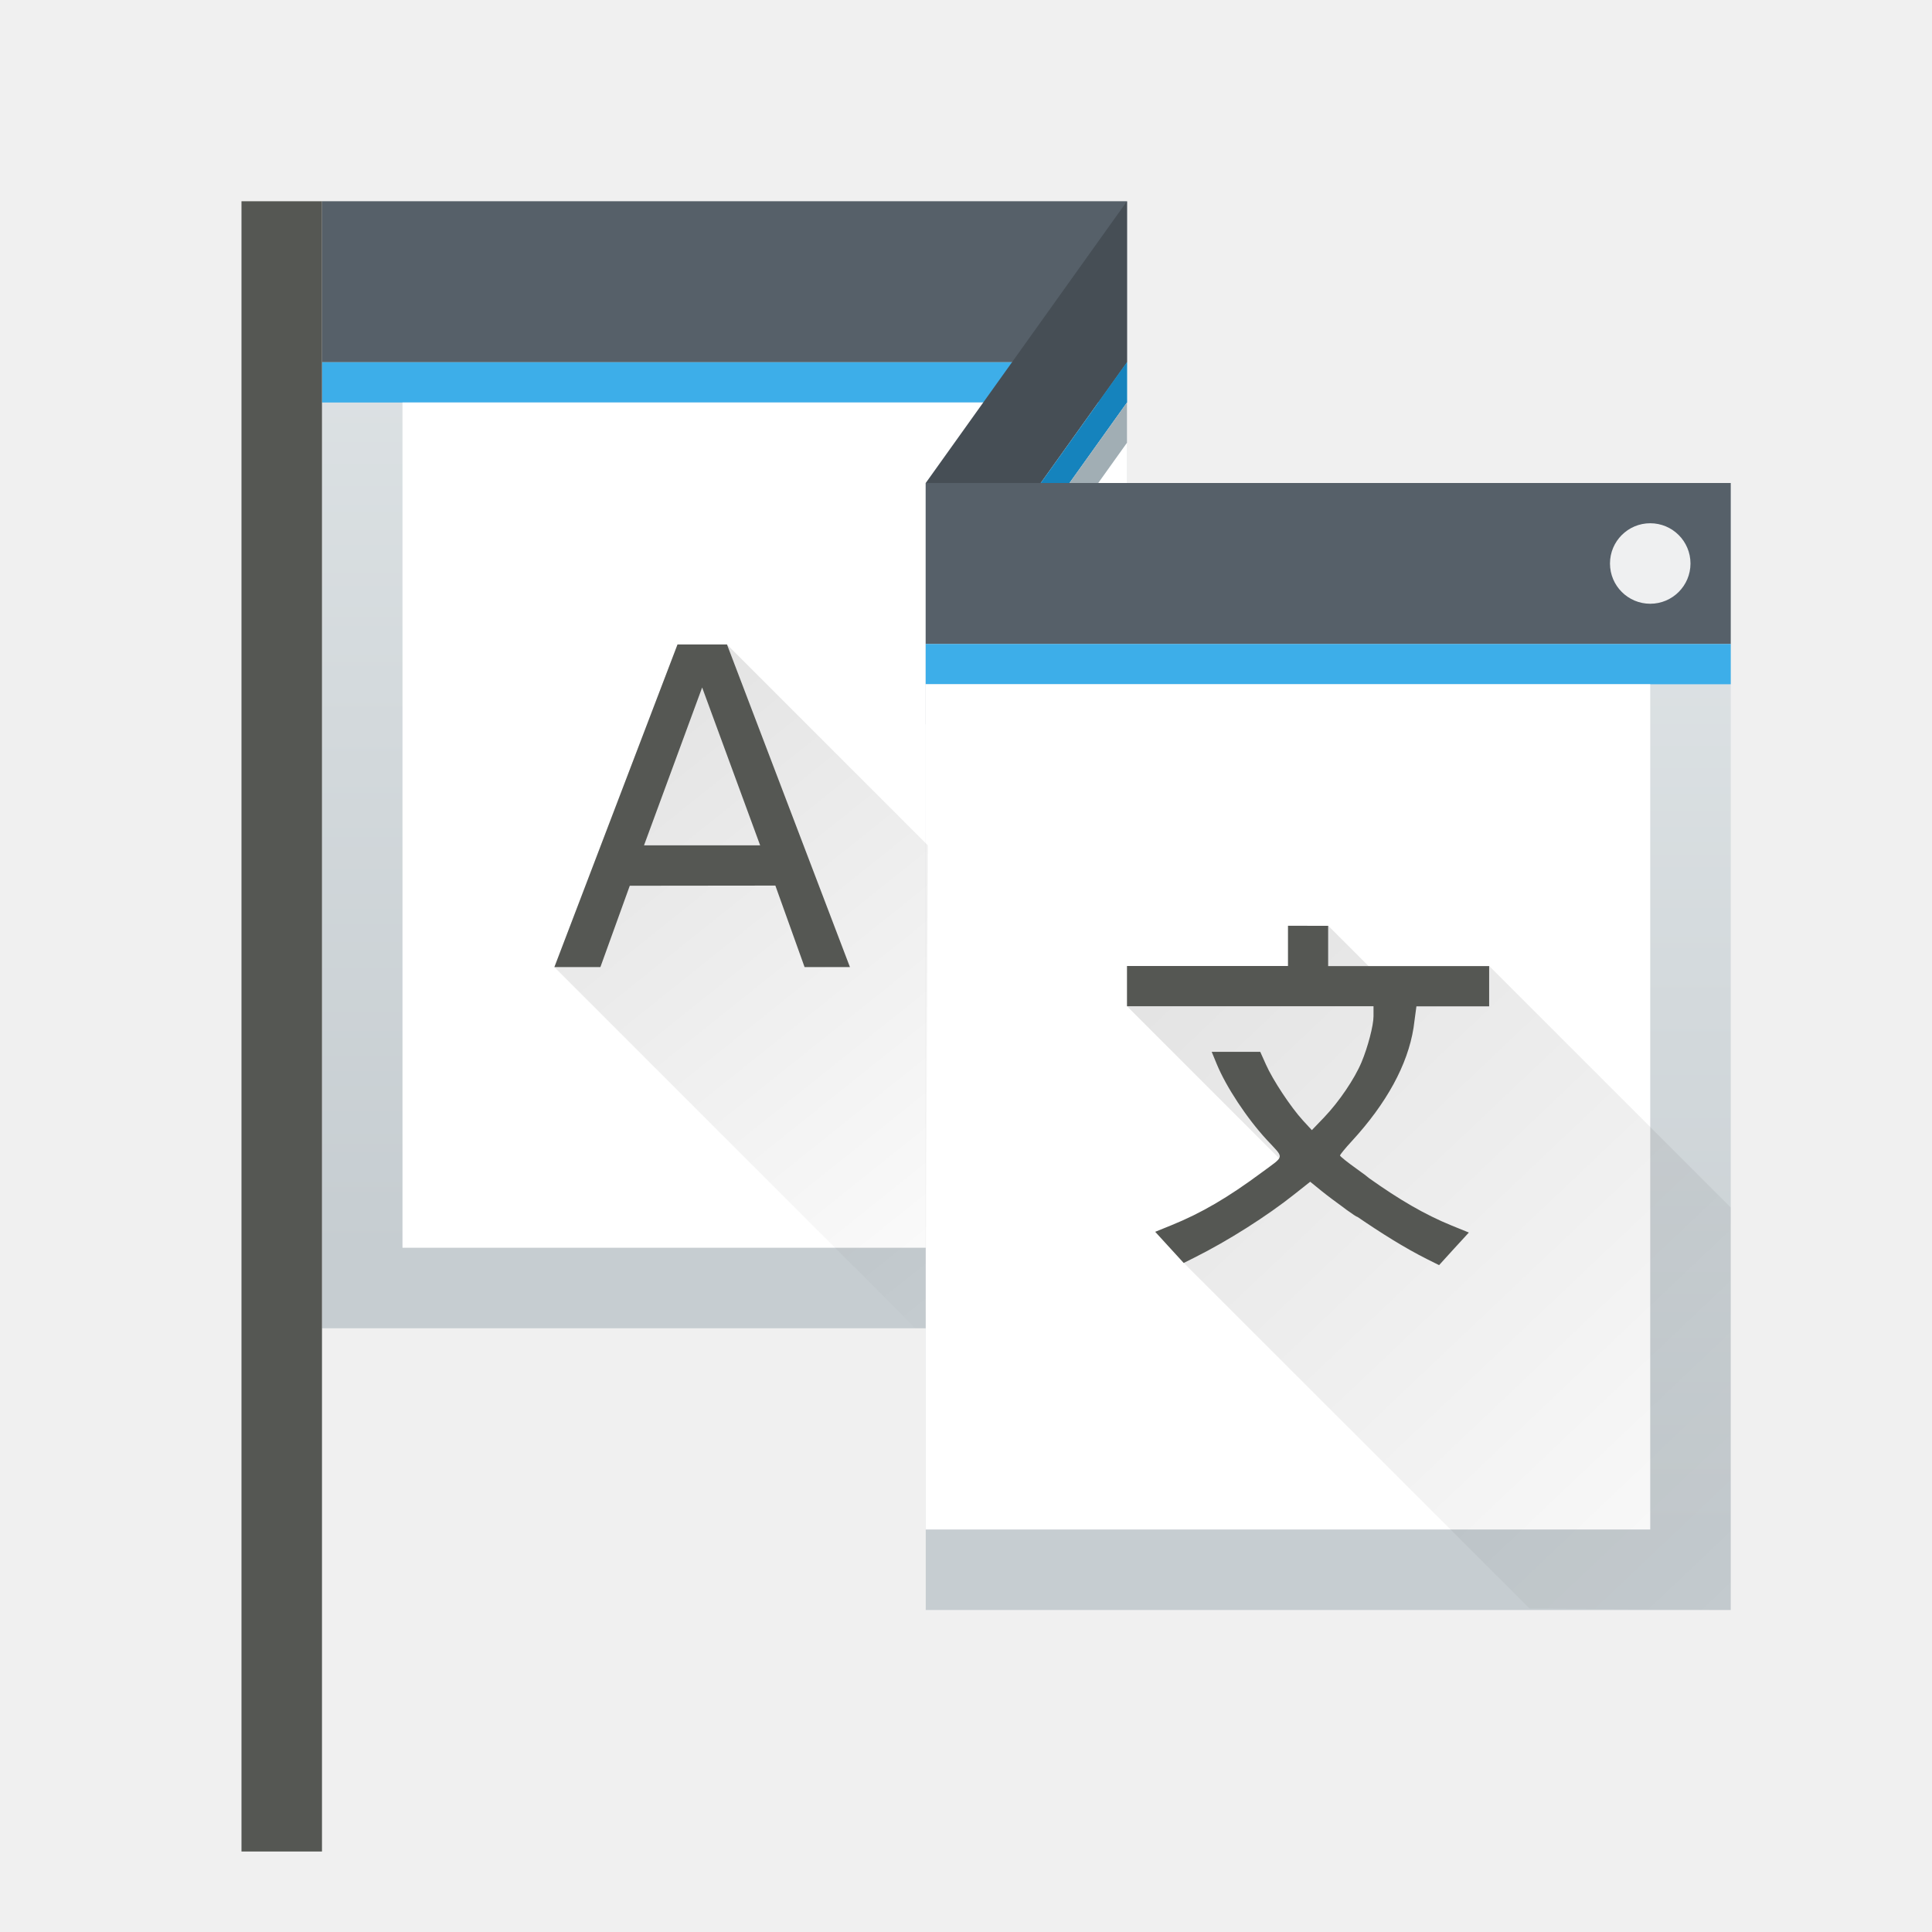
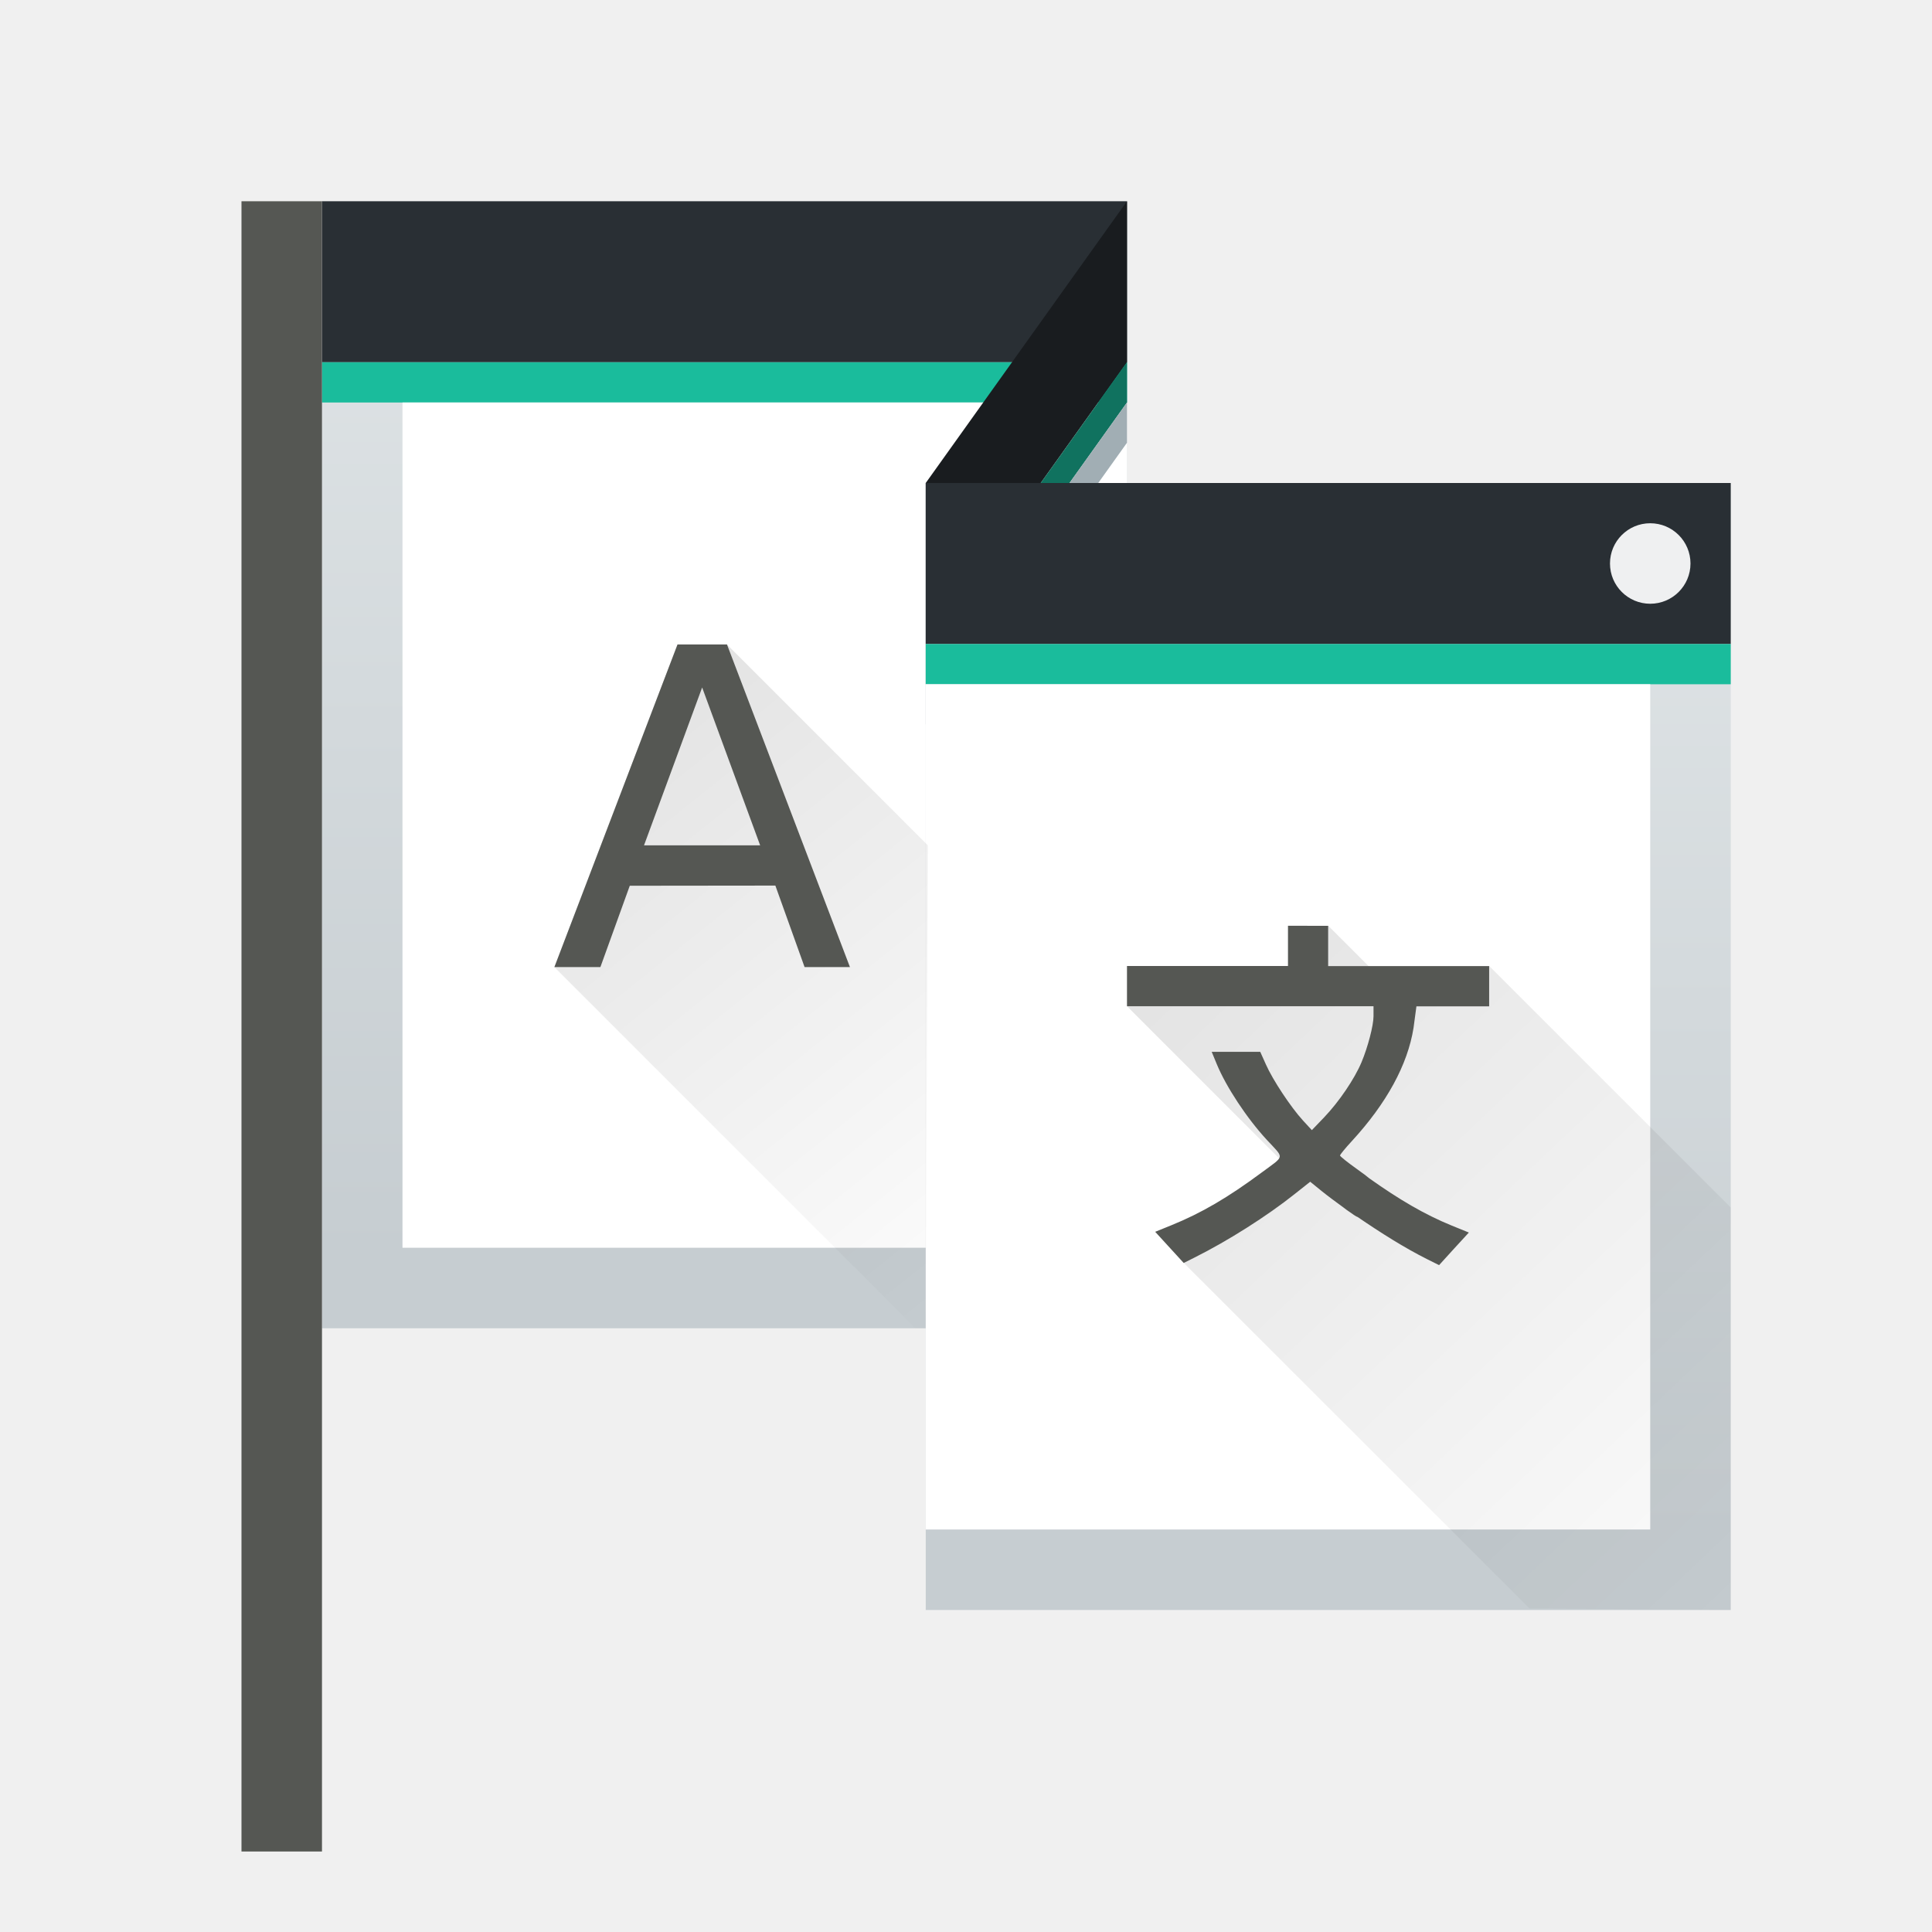
<svg xmlns="http://www.w3.org/2000/svg" xmlns:xlink="http://www.w3.org/1999/xlink" width="48" version="1.1" height="48" id="svg2">
  <defs id="defs5455">
    <linearGradient xlink:href="#linearGradient4227" id="linearGradient4463" y1="22" y2="8" x2="0" gradientUnits="userSpaceOnUse" gradientTransform="translate(429.5714,508.798)" />
    <linearGradient id="linearGradient4293">
      <stop id="stop4295" />
      <stop offset="1" style="stop-opacity:0" id="stop4297" />
    </linearGradient>
    <linearGradient id="linearGradient4303-6">
      <stop style="stop-color:#c6cdd1" id="stop4305-7" />
      <stop offset="1" style="stop-color:#e0e5e7" id="stop4307-0" />
    </linearGradient>
    <linearGradient id="linearGradient4227">
      <stop style="stop-color:#2e3436" id="stop4229" />
      <stop offset="1" style="stop-color:#555753" id="stop4231" />
    </linearGradient>
    <linearGradient xlink:href="#linearGradient4303-6" id="linearGradient3470" gradientUnits="userSpaceOnUse" gradientTransform="matrix(0.6666673,0,0,0.6351842,139.1901,192.5187)" y1="543.798" x2="0" y2="502.655" />
    <linearGradient xlink:href="#linearGradient4293" id="linearGradient3472" gradientUnits="userSpaceOnUse" gradientTransform="translate(11,-5.999987)" x1="400.571" y1="529.798" x2="418.571" y2="548.798" />
    <linearGradient xlink:href="#linearGradient4303-6" id="linearGradient3488" gradientUnits="userSpaceOnUse" gradientTransform="matrix(0.6666673,0,0,0.6351842,124.1902,185.5187)" y1="543.798" x2="0" y2="502.655" />
    <linearGradient xlink:href="#linearGradient4227" id="linearGradient4463-2" y1="22" y2="8" x2="0" gradientUnits="userSpaceOnUse" gradientTransform="translate(-8.00039,-7)" />
    <linearGradient id="linearGradient4273">
      <stop id="stop4275" style="stop-color:#343b40" />
      <stop id="stop4277" style="stop-color:#555e63" offset="1" />
    </linearGradient>
    <linearGradient xlink:href="#linearGradient4293" id="linearGradient3472-8" gradientUnits="userSpaceOnUse" gradientTransform="translate(-396.5714,-524.798)" x1="398.571" y1="532.798" x2="415.571" y2="549.798" />
    <linearGradient xlink:href="#linearGradient4293" id="linearGradient3472-3" gradientUnits="userSpaceOnUse" gradientTransform="translate(-401.5715,-528.798)" x1="396.571" y1="524.798" x2="416.571" y2="545.798" />
    <linearGradient xlink:href="#linearGradient4293" id="linearGradient4240" gradientUnits="userSpaceOnUse" gradientTransform="translate(11,-6.999987)" x1="388.571" y1="523.798" x2="400.571" y2="538.798" />
  </defs>
  <g id="layer1" transform="matrix(1 0 0 1 -384.5714 -499.798)">
    <rect width="20" x="392.571" y="504.798" rx="0" height="28" style="fill:url(#linearGradient3488)" id="rect3476" />
-     <rect width="20" x="392.571" y="504.798" height="4" style="fill:#566069" id="rect3480" />
-     <rect width="20" x="392.571" y="508.798" height="1" style="fill:#3daee9" id="rect3482" />
+     <rect width="20" x="392.571" y="504.798" height="4" style="fill:#292f34;fill-opacity:1" id="rect3480" />
+     <rect width="20" x="392.571" y="508.798" height="1" style="fill:#1abc9c;fill-opacity:1" id="rect3482" />
    <rect width="18" x="394.571" y="509.798" height="21" style="fill:#ffffff" id="rect3484" />
-     <path style="fill:#464e55;fill-opacity:1" d="m 412.571,504.798 -5,7 10e-6,4 5,-7 z" id="rect3497" />
-     <path id="path4300" d="m 412.571,508.798 -5,7 10e-6,1 5,-7 z" style="fill:#1583bd;fill-opacity:1;color:#000000;clip-rule:nonzero;display:inline;overflow:visible;visibility:visible;opacity:1;isolation:auto;mix-blend-mode:normal;color-interpolation:sRGB;color-interpolation-filters:linearRGB;solid-color:#000000;solid-opacity:1;fill-rule:nonzero;stroke-width:1;stroke-linecap:butt;stroke-linejoin:miter;stroke-miterlimit:4;stroke-dasharray:none;stroke-dashoffset:0;stroke-opacity:1;filter-blend-mode:normal;filter-gaussianBlur-deviation:0;color-rendering:auto;image-rendering:auto;shape-rendering:auto;text-rendering:auto;enable-background:accumulate" />
+     <path style="fill:#191c1f;fill-opacity:1" d="m 412.571,504.798 -5,7 10e-6,4 5,-7 z" id="rect3497" />
+     <path id="path4300" d="m 412.571,508.798 -5,7 10e-6,1 5,-7 z" style="fill:#10725f;fill-opacity:1;color:#000000;clip-rule:nonzero;display:inline;overflow:visible;visibility:visible;opacity:1;isolation:auto;mix-blend-mode:normal;color-interpolation:sRGB;color-interpolation-filters:linearRGB;solid-color:#000000;solid-opacity:1;fill-rule:nonzero;stroke-width:1;stroke-linecap:butt;stroke-linejoin:miter;stroke-miterlimit:4;stroke-dasharray:none;stroke-dashoffset:0;stroke-opacity:1;filter-blend-mode:normal;filter-gaussianBlur-deviation:0;color-rendering:auto;image-rendering:auto;shape-rendering:auto;text-rendering:auto;enable-background:accumulate" />
    <path style="color:#000000;clip-rule:nonzero;display:inline;overflow:visible;visibility:visible;opacity:1;isolation:auto;mix-blend-mode:normal;color-interpolation:sRGB;color-interpolation-filters:linearRGB;solid-color:#000000;solid-opacity:1;fill:#a1aeb4;fill-opacity:1;fill-rule:nonzero;stroke-width:1;stroke-linecap:butt;stroke-linejoin:miter;stroke-miterlimit:4;stroke-dasharray:none;stroke-dashoffset:0;stroke-opacity:1;color-rendering:auto;image-rendering:auto;shape-rendering:auto;text-rendering:auto;enable-background:accumulate" d="m 412.571,509.798 -5,7 10e-6,1 5,-7 z" id="path4432" />
    <rect id="rect3458" style="fill:url(#linearGradient3470)" height="28" rx="0" y="511.798" x="407.571" width="20" />
-     <rect id="rect3462" style="fill:#566069" height="4" y="511.798" x="407.571" width="20" />
-     <rect id="rect3464" style="fill:#3daee9" height="1" y="515.798" x="407.571" width="20" />
+     <rect id="rect3462" style="fill:#292f34;fill-opacity:1" height="4" y="511.798" x="407.571" width="20" />
+     <rect id="rect3464" style="fill:#1abc9c;fill-opacity:1" height="1" y="515.798" x="407.571" width="20" />
    <rect id="rect3466" style="fill:#ffffff" height="21" y="516.798" x="407.571" width="18" />
    <path style="color:#000000;clip-rule:nonzero;display:inline;overflow:visible;visibility:visible;opacity:0.117;isolation:auto;mix-blend-mode:normal;color-interpolation:sRGB;color-interpolation-filters:linearRGB;solid-color:#000000;solid-opacity:1;fill:url(#linearGradient3472);fill-opacity:1;fill-rule:evenodd;stroke:none;stroke-width:1;stroke-linecap:butt;stroke-linejoin:miter;stroke-miterlimit:4;stroke-dasharray:none;stroke-dashoffset:0;stroke-opacity:1;color-rendering:auto;image-rendering:auto;shape-rendering:auto;text-rendering:auto;enable-background:accumulate" d="m 417.571,522.798 1,1 3,0 6,6 0,10 -5,-0.04 -8.59,-8.584 2.372,-2.595 -3.782,-3.782 4,-1 z" id="path4186" />
    <rect id="rect3468" style="fill:#eff0f1" height="2" rx="1" y="512.798" x="424.571" width="2" />
    <rect id="rect4329" style="color:#000000;clip-rule:nonzero;display:inline;overflow:visible;visibility:visible;opacity:1;isolation:auto;mix-blend-mode:normal;color-interpolation:sRGB;color-interpolation-filters:linearRGB;solid-color:#000000;solid-opacity:1;fill:url(#linearGradient4463);fill-opacity:1;fill-rule:nonzero;stroke-width:1;stroke-linecap:butt;stroke-linejoin:miter;stroke-miterlimit:4;stroke-dasharray:none;stroke-dashoffset:0;stroke-opacity:1;color-rendering:auto;image-rendering:auto;shape-rendering:auto;text-rendering:auto;enable-background:accumulate" height="2" y="-392.571" x="504.798" width="41" transform="matrix(0,1,-1,0,0,0)" />
    <text xml:space="preserve" style="font-style:normal;font-weight:normal;font-size:40px;line-height:125%;font-family:sans-serif;letter-spacing:0px;word-spacing:0px;fill:#000000;fill-opacity:1;stroke:none;stroke-width:1px;stroke-linecap:butt;stroke-linejoin:miter;stroke-opacity:1" x="449.571" y="532.798" id="text4375">
      <tspan id="tspan4377" x="449.571" y="532.798" />
    </text>
    <path style="fill:#555753;fill-opacity:1" d="m 416.571,522.798 -1e-5,1 -4,0 0,1 6.125,0 0,0.25 c 0,0.226 -0.141,0.768 -0.299,1.143 -0.174,0.414 -0.556,0.977 -0.926,1.365 l -0.307,0.32 -0.221,-0.24 c -0.302,-0.33 -0.752,-1.01 -0.92,-1.391 l -0.141,-0.314 -0.602,0 -0.604,0 0.125,0.303 c 0.234,0.568 0.749,1.348 1.244,1.883 0.44,0.476 0.454,0.38 -0.113,0.801 -0.851,0.632 -1.508,1.016 -2.256,1.32 l -0.404,0.164 0.354,0.387 0.354,0.387 0.27,-0.135 c 0.834,-0.417 1.801,-1.031 2.488,-1.578 l 0.385,-0.305 0.293,0.238 c 0.14,0.113 0.36,0.276 0.531,0.4 0.026,0.019 0.059,0.046 0.082,0.062 0.161,0.114 0.236,0.167 0.275,0.178 0.564,0.386 1.164,0.766 1.738,1.053 l 0.283,0.141 0.369,-0.406 0.371,-0.404 -0.424,-0.172 c -0.682,-0.278 -1.313,-0.652 -2.049,-1.174 -0.062,-0.051 -0.142,-0.114 -0.314,-0.236 -0.228,-0.162 -0.414,-0.311 -0.414,-0.332 0,-0.021 0.13,-0.181 0.291,-0.355 0.867,-0.942 1.39,-1.902 1.535,-2.814 l 0.072,-0.537 1.807,3e-5 0,-1 -4,-3e-5 0,-1 z" id="path4455" />
    <path style="color:#000000;clip-rule:nonzero;display:inline;overflow:visible;visibility:visible;opacity:0.117;isolation:auto;mix-blend-mode:normal;color-interpolation:sRGB;color-interpolation-filters:linearRGB;solid-color:#000000;solid-opacity:1;fill:url(#linearGradient4240);fill-opacity:1;fill-rule:evenodd;stroke:none;stroke-width:1;stroke-linecap:butt;stroke-linejoin:miter;stroke-miterlimit:4;stroke-dasharray:none;stroke-dashoffset:0;stroke-opacity:1;color-rendering:auto;image-rendering:auto;shape-rendering:auto;text-rendering:auto;enable-background:accumulate" d="m 402.633,515.81 4.988,4.988 -0.05,12 -0.254,2e-5 -8.973,-8.973 3.06,-8.015 z" id="path4215" />
    <g style="font-style:normal;font-weight:normal;font-size:10.994px;line-height:125%;font-family:sans-serif;letter-spacing:0px;word-spacing:0px;fill:#555753;fill-opacity:1;stroke:none;stroke-width:1px;stroke-linecap:butt;stroke-linejoin:miter;stroke-opacity:1" id="text4513">
      <path d="m 402.016,516.878 -1.444,3.922 2.885,0 z m -0.612,-1.068 1.229,0 3.055,8.015 -1.127,0 -0.726,-2.025 -3.617,0.004 -0.73,2.021 -1.143,0 z" id="path4518" />
    </g>
  </g>
</svg>
